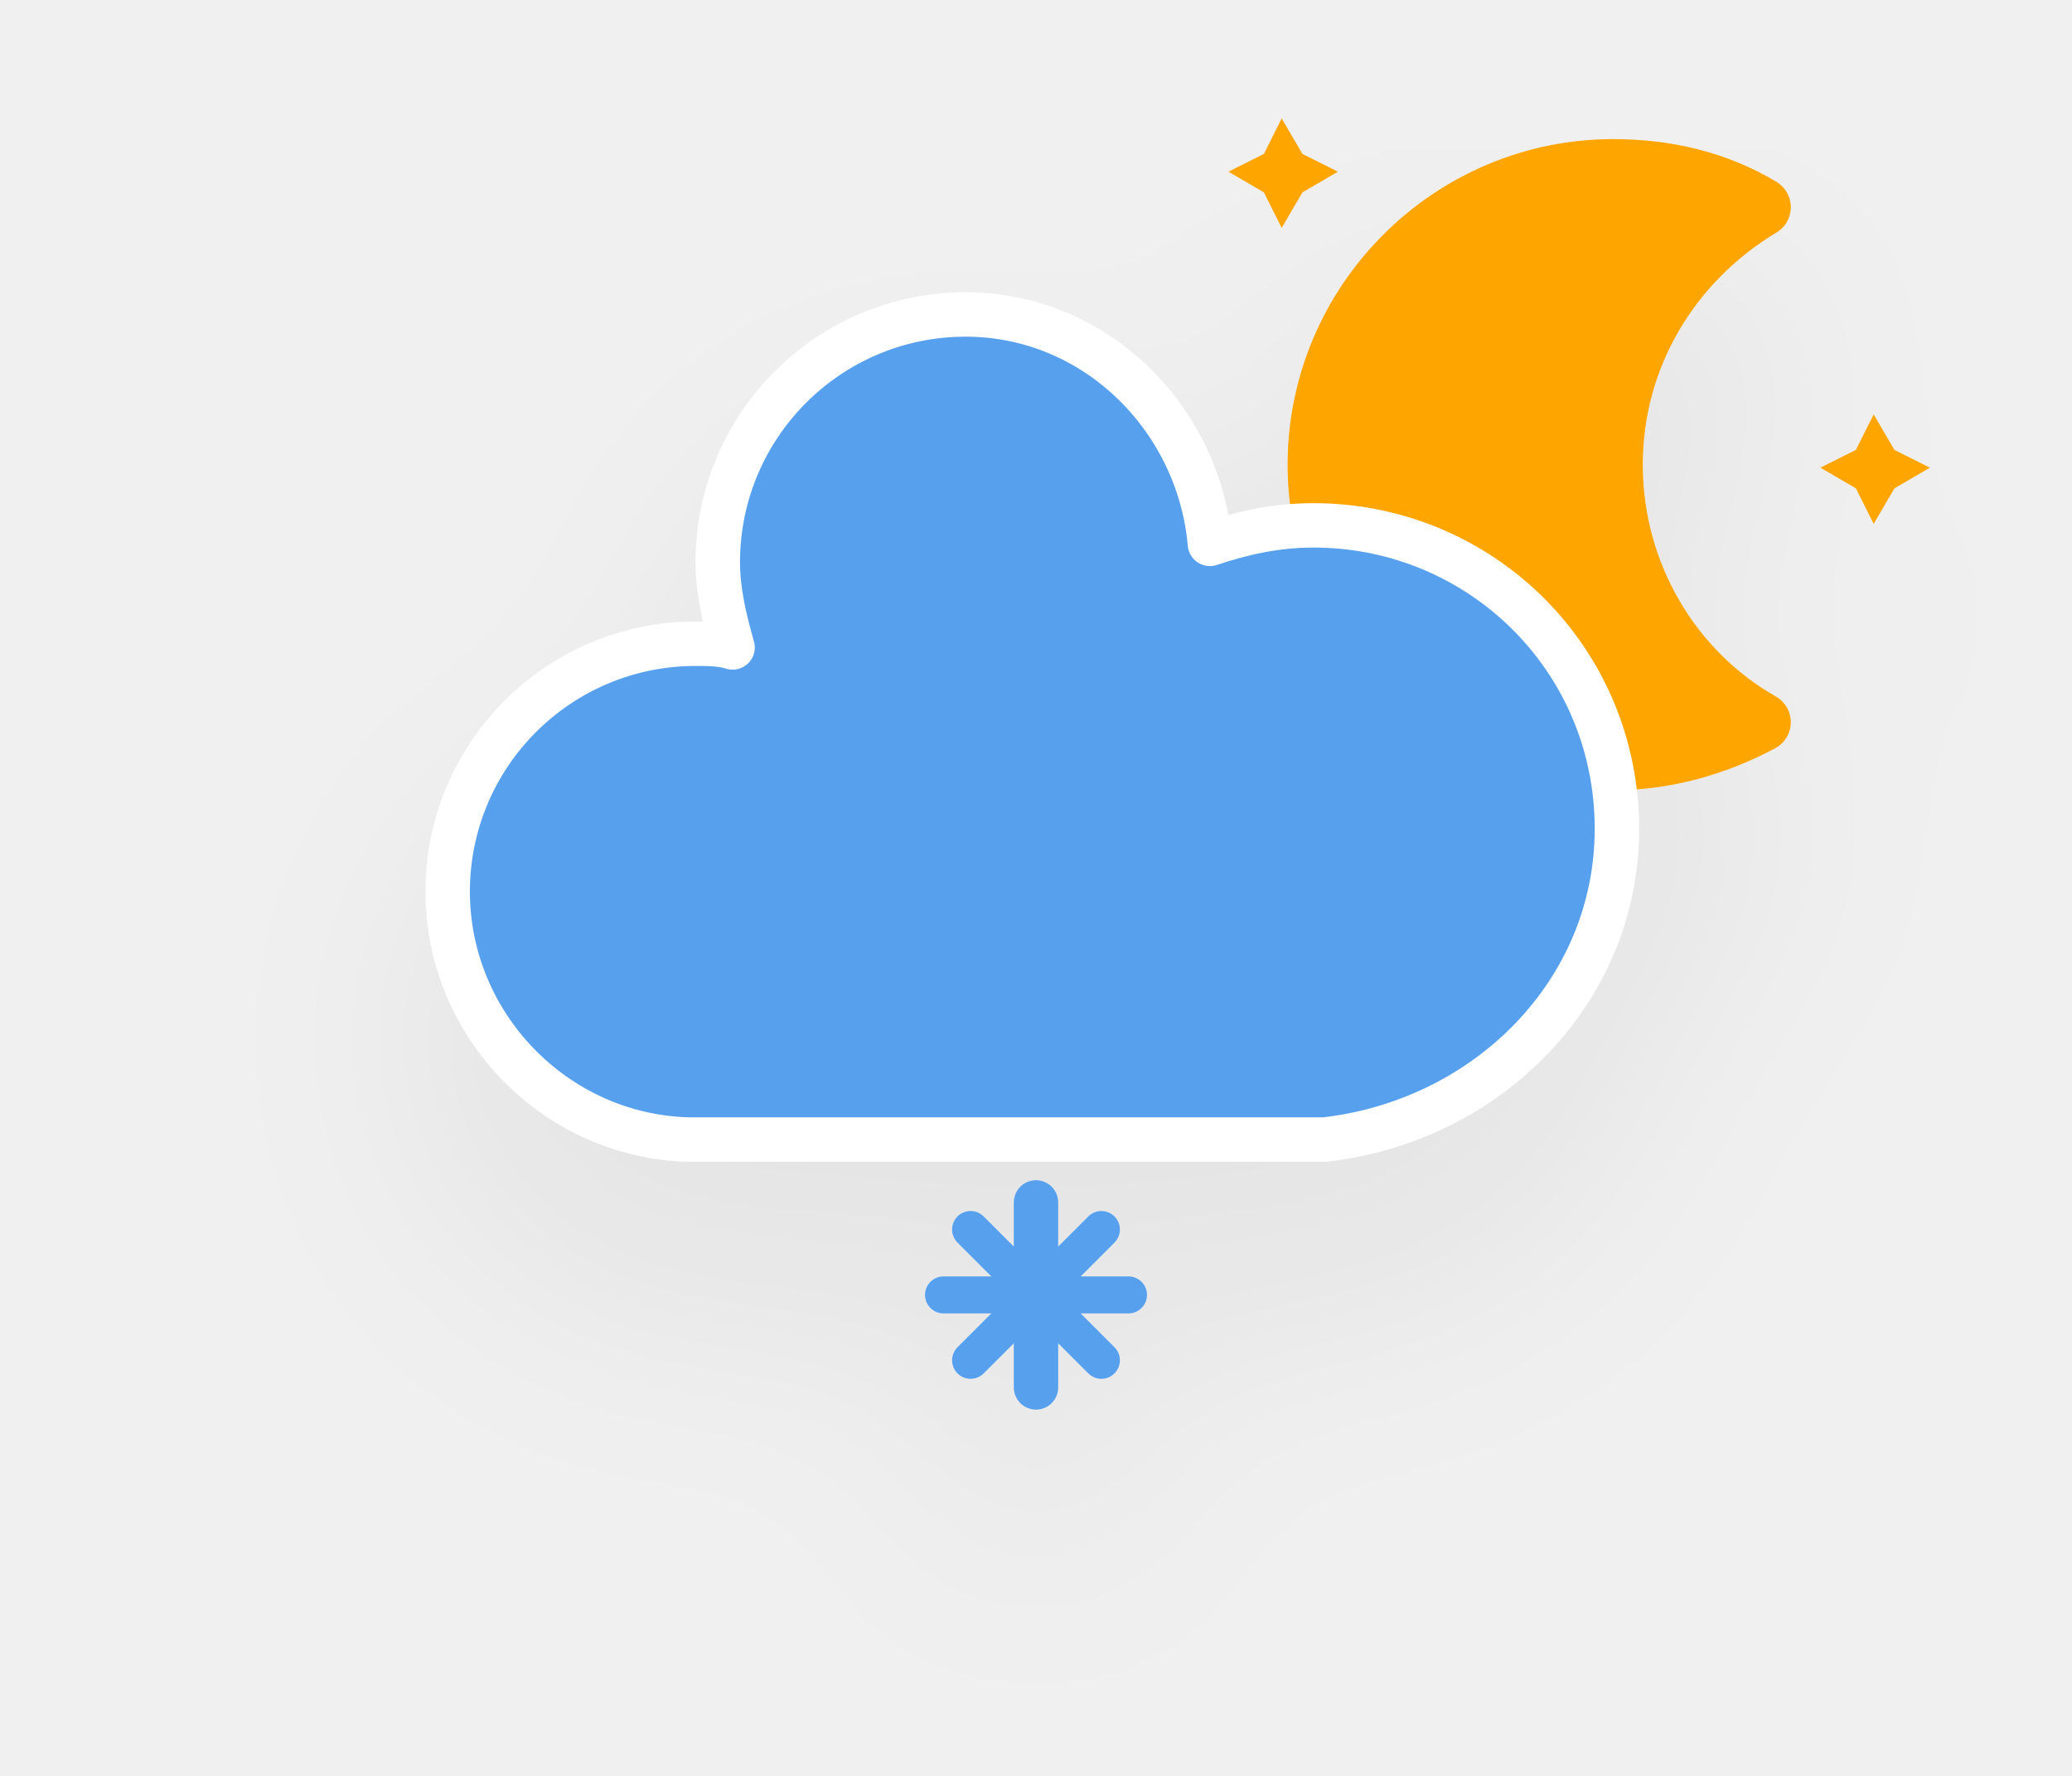
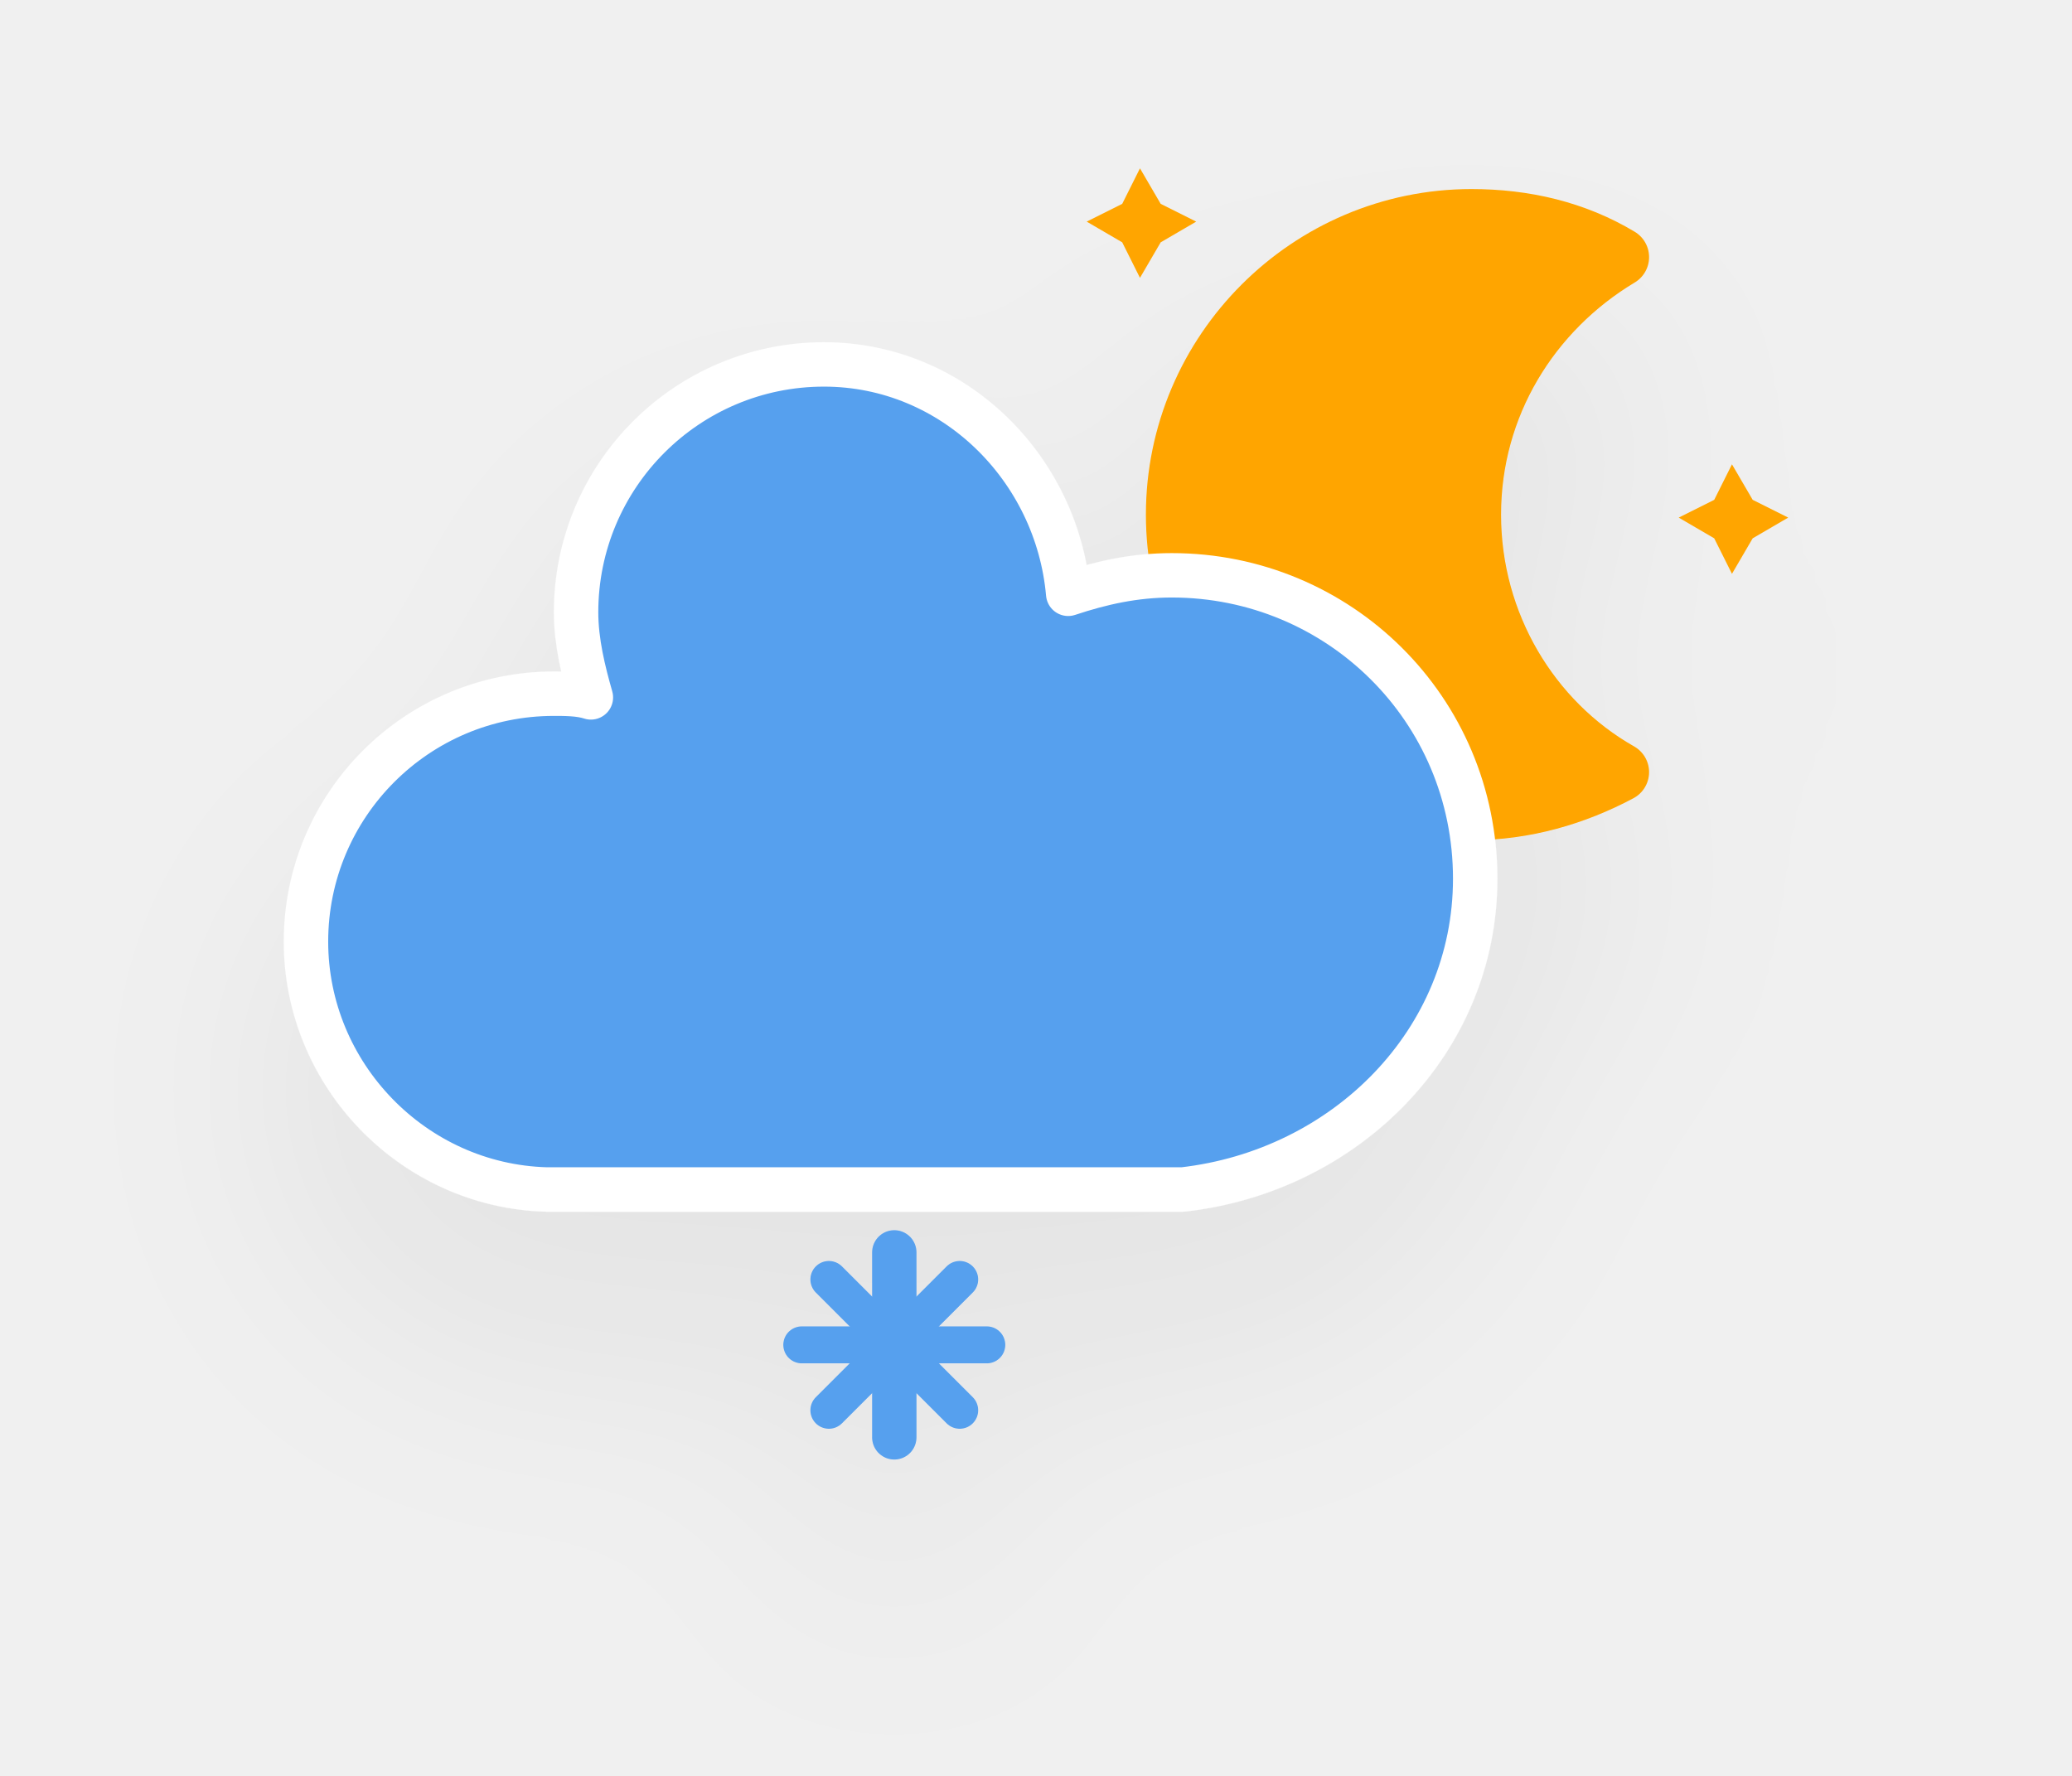
- <svg xmlns="http://www.w3.org/2000/svg" width="56" height="48" version="1.1">
-   <defs>
-     <filter id="blur" x="-.207" y="-.231" width="1.403" height="1.563">
-       <feGaussianBlur in="SourceAlpha" stdDeviation="3" />
-       <feOffset dx="0" dy="4" result="offsetblur" />
-       <feComponentTransfer>
-         <feFuncA slope="0.05" type="linear" />
+ <svg xmlns="http://www.w3.org/2000/svg" width="56" height="48" version="1.1" id="svg4456">
+   <defs id="defs4422">
+     <filter id="blur" x="-0.195" y="-0.261" width="1.374" height="1.688">
+       <feGaussianBlur in="SourceAlpha" stdDeviation="3" id="feGaussianBlur4405" />
+       <feOffset dx="0" dy="4" result="offsetblur" id="feOffset4407" />
+       <feComponentTransfer id="feComponentTransfer4411">
+         <feFuncA slope="0.05" type="linear" id="feFuncA4409" />
      </feComponentTransfer>
-       <feMerge>
-         <feMergeNode />
-         <feMergeNode in="SourceGraphic" />
+       <feMerge id="feMerge4417">
+         <feMergeNode id="feMergeNode4413" />
+         <feMergeNode in="SourceGraphic" id="feMergeNode4415" />
      </feMerge>
    </filter>
-     <style type="text/css">
-       
+     <style type="text/css" id="style4420">
      /*
** CLOUDS
*/
      @keyframes am-weather-cloud-2 {
        0% {
          -webkit-transform: translate(0px, 0px);
          -moz-transform: translate(0px, 0px);
          -ms-transform: translate(0px, 0px);
          transform: translate(0px, 0px);
        }

        50% {
          -webkit-transform: translate(2px, 0px);
          -moz-transform: translate(2px, 0px);
          -ms-transform: translate(2px, 0px);
          transform: translate(2px, 0px);
        }

        100% {
          -webkit-transform: translate(0px, 0px);
          -moz-transform: translate(0px, 0px);
          -ms-transform: translate(0px, 0px);
          transform: translate(0px, 0px);
        }
      }

      .am-weather-cloud-2 {
        -webkit-animation-name: am-weather-cloud-2;
        -moz-animation-name: am-weather-cloud-2;
        animation-name: am-weather-cloud-2;
        -webkit-animation-duration: 3s;
        -moz-animation-duration: 3s;
        animation-duration: 3s;
        -webkit-animation-timing-function: linear;
        -moz-animation-timing-function: linear;
        animation-timing-function: linear;
        -webkit-animation-iteration-count: infinite;
        -moz-animation-iteration-count: infinite;
        animation-iteration-count: infinite;
      }

      /*
** MOON
*/
      @keyframes am-weather-moon {
        0% {
          -webkit-transform: rotate(0deg);
          -moz-transform: rotate(0deg);
          -ms-transform: rotate(0deg);
          transform: rotate(0deg);
        }

        50% {
          -webkit-transform: rotate(15deg);
          -moz-transform: rotate(15deg);
          -ms-transform: rotate(15deg);
          transform: rotate(15deg);
        }

        100% {
          -webkit-transform: rotate(0deg);
          -moz-transform: rotate(0deg);
          -ms-transform: rotate(0deg);
          transform: rotate(0deg);
        }
      }

      .am-weather-moon {
        -webkit-animation-name: am-weather-moon;
        -moz-animation-name: am-weather-moon;
        -ms-animation-name: am-weather-moon;
        animation-name: am-weather-moon;
        -webkit-animation-duration: 6s;
        -moz-animation-duration: 6s;
        -ms-animation-duration: 6s;
        animation-duration: 6s;
        -webkit-animation-timing-function: linear;
        -moz-animation-timing-function: linear;
        -ms-animation-timing-function: linear;
        animation-timing-function: linear;
        -webkit-animation-iteration-count: infinite;
        -moz-animation-iteration-count: infinite;
        -ms-animation-iteration-count: infinite;
        animation-iteration-count: infinite;
        -webkit-transform-origin: 12.5px 15.15px 0;
        /* TODO FF CENTER ISSUE */
        -moz-transform-origin: 12.5px 15.15px 0;
        /* TODO FF CENTER ISSUE */
        -ms-transform-origin: 12.5px 15.15px 0;
        /* TODO FF CENTER ISSUE */
        transform-origin: 12.5px 15.15px 0;
        /* TODO FF CENTER ISSUE */
      }

      @keyframes am-weather-moon-star-1 {
        0% {
          opacity: 0;
        }

        100% {
          opacity: 1;
        }
      }

      .am-weather-moon-star-1 {
        -webkit-animation-name: am-weather-moon-star-1;
        -moz-animation-name: am-weather-moon-star-1;
        -ms-animation-name: am-weather-moon-star-1;
        animation-name: am-weather-moon-star-1;
        -webkit-animation-delay: 3s;
        -moz-animation-delay: 3s;
        -ms-animation-delay: 3s;
        animation-delay: 3s;
        -webkit-animation-duration: 5s;
        -moz-animation-duration: 5s;
        -ms-animation-duration: 5s;
        animation-duration: 5s;
        -webkit-animation-timing-function: linear;
        -moz-animation-timing-function: linear;
        -ms-animation-timing-function: linear;
        animation-timing-function: linear;
        -webkit-animation-iteration-count: 1;
        -moz-animation-iteration-count: 1;
        -ms-animation-iteration-count: 1;
        animation-iteration-count: 1;
      }

      @keyframes am-weather-moon-star-2 {
        0% {
          opacity: 0;
        }

        100% {
          opacity: 1;
        }
      }

      .am-weather-moon-star-2 {
        -webkit-animation-name: am-weather-moon-star-2;
        -moz-animation-name: am-weather-moon-star-2;
        -ms-animation-name: am-weather-moon-star-2;
        animation-name: am-weather-moon-star-2;
        -webkit-animation-delay: 5s;
        -moz-animation-delay: 5s;
        -ms-animation-delay: 5s;
        animation-delay: 5s;
        -webkit-animation-duration: 4s;
        -moz-animation-duration: 4s;
        -ms-animation-duration: 4s;
        animation-duration: 4s;
        -webkit-animation-timing-function: linear;
        -moz-animation-timing-function: linear;
        -ms-animation-timing-function: linear;
        animation-timing-function: linear;
        -webkit-animation-iteration-count: 1;
        -moz-animation-iteration-count: 1;
        -ms-animation-iteration-count: 1;
        animation-iteration-count: 1;
      }

      /*
** SNOW
*/
      @keyframes am-weather-snow {
        0% {
          -webkit-transform: translateX(0) translateY(0);
          -moz-transform: translateX(0) translateY(0);
          -ms-transform: translateX(0) translateY(0);
          transform: translateX(0) translateY(0);
        }

        33.33% {
          -webkit-transform: translateX(-1.2px) translateY(2px);
          -moz-transform: translateX(-1.2px) translateY(2px);
          -ms-transform: translateX(-1.2px) translateY(2px);
          transform: translateX(-1.2px) translateY(2px);
        }

        66.66% {
          -webkit-transform: translateX(1.4px) translateY(4px);
          -moz-transform: translateX(1.4px) translateY(4px);
          -ms-transform: translateX(1.4px) translateY(4px);
          transform: translateX(1.4px) translateY(4px);
          opacity: 1;
        }

        100% {
          -webkit-transform: translateX(-1.6px) translateY(6px);
          -moz-transform: translateX(-1.6px) translateY(6px);
          -ms-transform: translateX(-1.6px) translateY(6px);
          transform: translateX(-1.6px) translateY(6px);
          opacity: 0;
        }
      }

      .am-weather-snow-1 {
        -webkit-animation-name: am-weather-snow;
        -moz-animation-name: am-weather-snow;
        -ms-animation-name: am-weather-snow;
        animation-name: am-weather-snow;
        -webkit-animation-duration: 2s;
        -moz-animation-duration: 2s;
        -ms-animation-duration: 2s;
        animation-duration: 2s;
        -webkit-animation-timing-function: linear;
        -moz-animation-timing-function: linear;
        -ms-animation-timing-function: linear;
        animation-timing-function: linear;
        -webkit-animation-iteration-count: infinite;
        -moz-animation-iteration-count: infinite;
        -ms-animation-iteration-count: infinite;
        animation-iteration-count: infinite;
      }
-       
-     </style>
+       </style>
  </defs>
-   <g transform="translate(16,-2)" filter="url(#blur)">
-     <g transform="matrix(.8 0 0 .8 16 4)">
-       <g class="am-weather-moon-star-1" style="-moz-animation-delay:3s;-moz-animation-duration:5s;-moz-animation-iteration-count:1;-moz-animation-name:am-weather-moon-star-1;-moz-animation-timing-function:linear;-ms-animation-delay:3s;-ms-animation-duration:5s;-ms-animation-iteration-count:1;-ms-animation-name:am-weather-moon-star-1;-ms-animation-timing-function:linear;-webkit-animation-delay:3s;-webkit-animation-duration:5s;-webkit-animation-iteration-count:1;-webkit-animation-name:am-weather-moon-star-1;-webkit-animation-timing-function:linear">
-         <polygon points="4 4 3.3 5.2 2.7 4 1.5 3.3 2.7 2.7 3.3 1.5 4 2.7 5.2 3.3" fill="#ffa500" stroke-miterlimit="10" />
-       </g>
-       <g class="am-weather-moon-star-2" style="-moz-animation-delay:5s;-moz-animation-duration:4s;-moz-animation-iteration-count:1;-moz-animation-name:am-weather-moon-star-2;-moz-animation-timing-function:linear;-ms-animation-delay:5s;-ms-animation-duration:4s;-ms-animation-iteration-count:1;-ms-animation-name:am-weather-moon-star-2;-ms-animation-timing-function:linear;-webkit-animation-delay:5s;-webkit-animation-duration:4s;-webkit-animation-iteration-count:1;-webkit-animation-name:am-weather-moon-star-2;-webkit-animation-timing-function:linear">
-         <polygon transform="translate(20,10)" points="4 4 3.3 5.2 2.7 4 1.5 3.3 2.7 2.7 3.3 1.5 4 2.7 5.2 3.3" fill="#ffa500" stroke-miterlimit="10" />
-       </g>
-       <g class="am-weather-moon" style="-moz-animation-duration:6s;-moz-animation-iteration-count:infinite;-moz-animation-name:am-weather-moon;-moz-animation-timing-function:linear;-moz-transform-origin:12.5px 15.15px 0;-ms-animation-duration:6s;-ms-animation-iteration-count:infinite;-ms-animation-name:am-weather-moon;-ms-animation-timing-function:linear;-ms-transform-origin:12.5px 15.15px 0;-webkit-animation-duration:6s;-webkit-animation-iteration-count:infinite;-webkit-animation-name:am-weather-moon;-webkit-animation-timing-function:linear;-webkit-transform-origin:12.5px 15.15px 0">
-         <path d="m14.5 13.2c0-3.7 2-6.9 5-8.7-1.5-0.9-3.2-1.3-5-1.3-5.5 0-10 4.5-10 10s4.5 10 10 10c1.8 0 3.5-0.5 5-1.3-3-1.7-5-5-5-8.7z" fill="#ffa500" stroke="#ffa500" stroke-linejoin="round" stroke-width="2" />
+   <g transform="translate(12.17,-0.6500004)" filter="url(#blur)" id="g4454">
+     <g transform="matrix(0.8,0,0,0.8,16,4)" id="g4436">
+       <g class="am-weather-moon-star-1" style="-moz-animation-delay:3s;-moz-animation-duration:5s;-moz-animation-iteration-count:1;-moz-animation-name:am-weather-moon-star-1;-moz-animation-timing-function:linear;-ms-animation-delay:3s;-ms-animation-duration:5s;-ms-animation-iteration-count:1;-ms-animation-name:am-weather-moon-star-1;-ms-animation-timing-function:linear;-webkit-animation-delay:3s;-webkit-animation-duration:5s;-webkit-animation-iteration-count:1;-webkit-animation-name:am-weather-moon-star-1;-webkit-animation-timing-function:linear" id="g4426">
+         <polygon points="4,2.7 5.2,3.3 4,4 3.3,5.2 2.7,4 1.5,3.3 2.7,2.7 3.3,1.5 " fill="#ffa500" stroke-miterlimit="10" id="polygon4424" />
+       </g>
+       <g class="am-weather-moon-star-2" style="-moz-animation-delay:5s;-moz-animation-duration:4s;-moz-animation-iteration-count:1;-moz-animation-name:am-weather-moon-star-2;-moz-animation-timing-function:linear;-ms-animation-delay:5s;-ms-animation-duration:4s;-ms-animation-iteration-count:1;-ms-animation-name:am-weather-moon-star-2;-ms-animation-timing-function:linear;-webkit-animation-delay:5s;-webkit-animation-duration:4s;-webkit-animation-iteration-count:1;-webkit-animation-name:am-weather-moon-star-2;-webkit-animation-timing-function:linear" id="g4430">
+         <polygon transform="translate(20,10)" points="4,2.7 5.2,3.3 4,4 3.3,5.2 2.7,4 1.5,3.3 2.7,2.7 3.3,1.5 " fill="#ffa500" stroke-miterlimit="10" id="polygon4428" />
+       </g>
+       <g class="am-weather-moon" style="-moz-animation-duration:6s;-moz-animation-iteration-count:infinite;-moz-animation-name:am-weather-moon;-moz-animation-timing-function:linear;-moz-transform-origin:12.5px 15.15px 0;-ms-animation-duration:6s;-ms-animation-iteration-count:infinite;-ms-animation-name:am-weather-moon;-ms-animation-timing-function:linear;-ms-transform-origin:12.5px 15.15px 0;-webkit-animation-duration:6s;-webkit-animation-iteration-count:infinite;-webkit-animation-name:am-weather-moon;-webkit-animation-timing-function:linear;-webkit-transform-origin:12.5px 15.15px 0" id="g4434">
+         <path d="m 14.5,13.2 c 0,-3.7 2,-6.9 5,-8.7 -1.5,-0.9 -3.2,-1.3 -5,-1.3 -5.5,0 -10,4.5 -10,10 0,5.5 4.5,10 10,10 1.8,0 3.5,-0.5 5,-1.3 -3,-1.7 -5,-5 -5,-8.7 z" fill="#ffa500" stroke="#ffa500" stroke-linejoin="round" stroke-width="2" id="path4432" />
      </g>
    </g>
-     <g class="am-weather-cloud-3" style="-moz-animation-duration:3s;-moz-animation-iteration-count:infinite;-moz-animation-name:am-weather-cloud-2;-moz-animation-timing-function:linear;-webkit-animation-duration:3s;-webkit-animation-iteration-count:infinite;-webkit-animation-name:am-weather-cloud-2;-webkit-animation-timing-function:linear">
-       <path transform="translate(-20,-11)" d="m47.7 35.4c0-4.6-3.7-8.2-8.2-8.2-1 0-1.9 0.2-2.8 0.5-0.3-3.4-3.1-6.2-6.6-6.2-3.7 0-6.7 3-6.7 6.7 0 0.8 0.2 1.6 0.4 2.3-0.3-0.1-0.7-0.1-1-0.1-3.7 0-6.7 3-6.7 6.7 0 3.6 2.9 6.6 6.5 6.7h17.2c4.4-0.5 7.9-4 7.9-8.4z" fill="#57a0ee" stroke="#fff" stroke-linejoin="round" stroke-width="1.2" />
+     <g class="am-weather-cloud-3" style="-moz-animation-duration:3s;-moz-animation-iteration-count:infinite;-moz-animation-name:am-weather-cloud-2;-moz-animation-timing-function:linear;-webkit-animation-duration:3s;-webkit-animation-iteration-count:infinite;-webkit-animation-name:am-weather-cloud-2;-webkit-animation-timing-function:linear" id="g4440">
+       <path transform="translate(-20,-11)" d="m 47.7,35.4 c 0,-4.6 -3.7,-8.2 -8.2,-8.2 -1,0 -1.9,0.2 -2.8,0.5 -0.3,-3.4 -3.1,-6.2 -6.6,-6.2 -3.7,0 -6.7,3 -6.7,6.7 0,0.8 0.2,1.6 0.4,2.3 -0.3,-0.1 -0.7,-0.1 -1,-0.1 -3.7,0 -6.7,3 -6.7,6.7 0,3.6 2.9,6.6 6.5,6.7 h 17.2 c 4.4,-0.5 7.9,-4 7.9,-8.4 z" fill="#57a0ee" stroke="#ffffff" stroke-linejoin="round" stroke-width="1.2" id="path4438" />
    </g>
-     <g class="am-weather-snow-1" style="-moz-animation-duration:2s;-moz-animation-iteration-count:infinite;-moz-animation-name:am-weather-snow;-moz-animation-timing-function:linear;-ms-animation-duration:2s;-ms-animation-iteration-count:infinite;-ms-animation-name:am-weather-snow;-ms-animation-timing-function:linear;-webkit-animation-duration:2s;-webkit-animation-iteration-count:infinite;-webkit-animation-name:am-weather-snow;-webkit-animation-timing-function:linear">
-       <g transform="translate(12,28)" fill="none" stroke="#57a0ee" stroke-linecap="round">
-         <line transform="translate(0,9)" y1="-2.5" y2="2.5" stroke-width="1.2" />
-         <line transform="rotate(45,-10.864,4.5)" y1="-2.5" y2="2.5" />
-         <line transform="rotate(90,-4.5,4.5)" y1="-2.5" y2="2.5" />
-         <line transform="rotate(135,-1.864,4.5)" y1="-2.5" y2="2.5" />
+     <g class="am-weather-snow-1" style="-moz-animation-duration:2s;-moz-animation-iteration-count:infinite;-moz-animation-name:am-weather-snow;-moz-animation-timing-function:linear;-ms-animation-duration:2s;-ms-animation-iteration-count:infinite;-ms-animation-name:am-weather-snow;-ms-animation-timing-function:linear;-webkit-animation-duration:2s;-webkit-animation-iteration-count:infinite;-webkit-animation-name:am-weather-snow;-webkit-animation-timing-function:linear" id="g4452">
+       <g transform="translate(12,28)" fill="none" stroke="#57a0ee" stroke-linecap="round" id="g4450">
+         <line transform="translate(0,9)" y1="-2.5" y2="2.5" stroke-width="1.2" id="line4442" x1="0" x2="0" />
+         <line transform="rotate(45,-10.864,4.5)" y1="-2.5" y2="2.5" id="line4444" x1="0" x2="0" />
+         <line transform="rotate(90,-4.5,4.5)" y1="-2.5" y2="2.5" id="line4446" x1="0" x2="0" />
+         <line transform="rotate(135,-1.864,4.5)" y1="-2.5" y2="2.5" id="line4448" x1="0" x2="0" />
      </g>
    </g>
  </g>
</svg>
